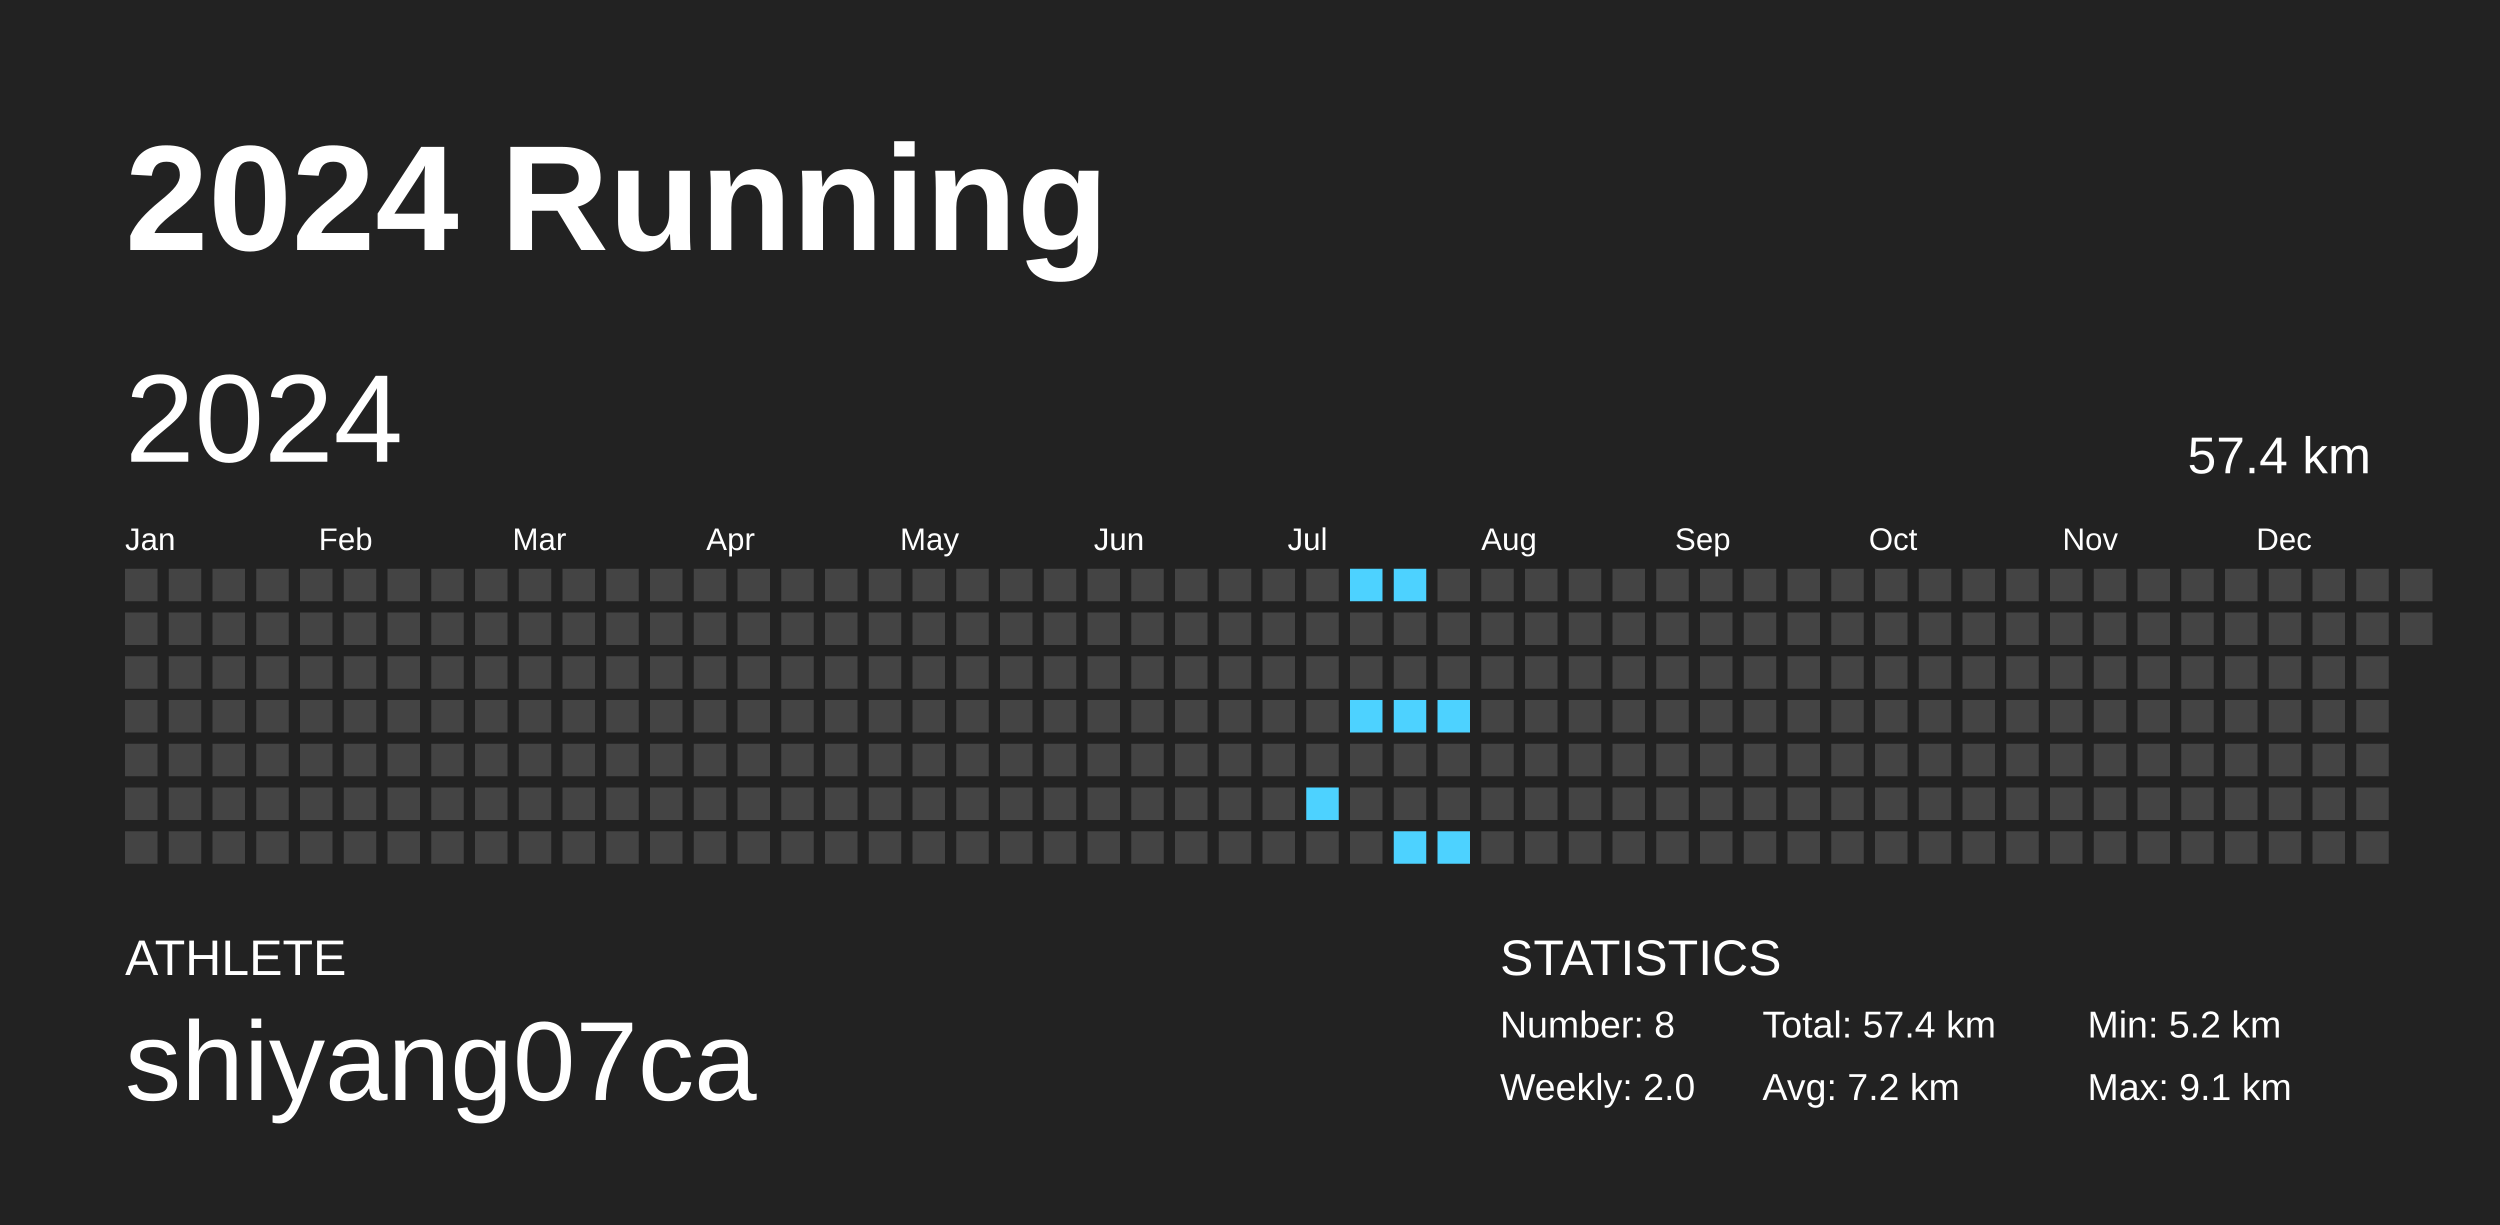
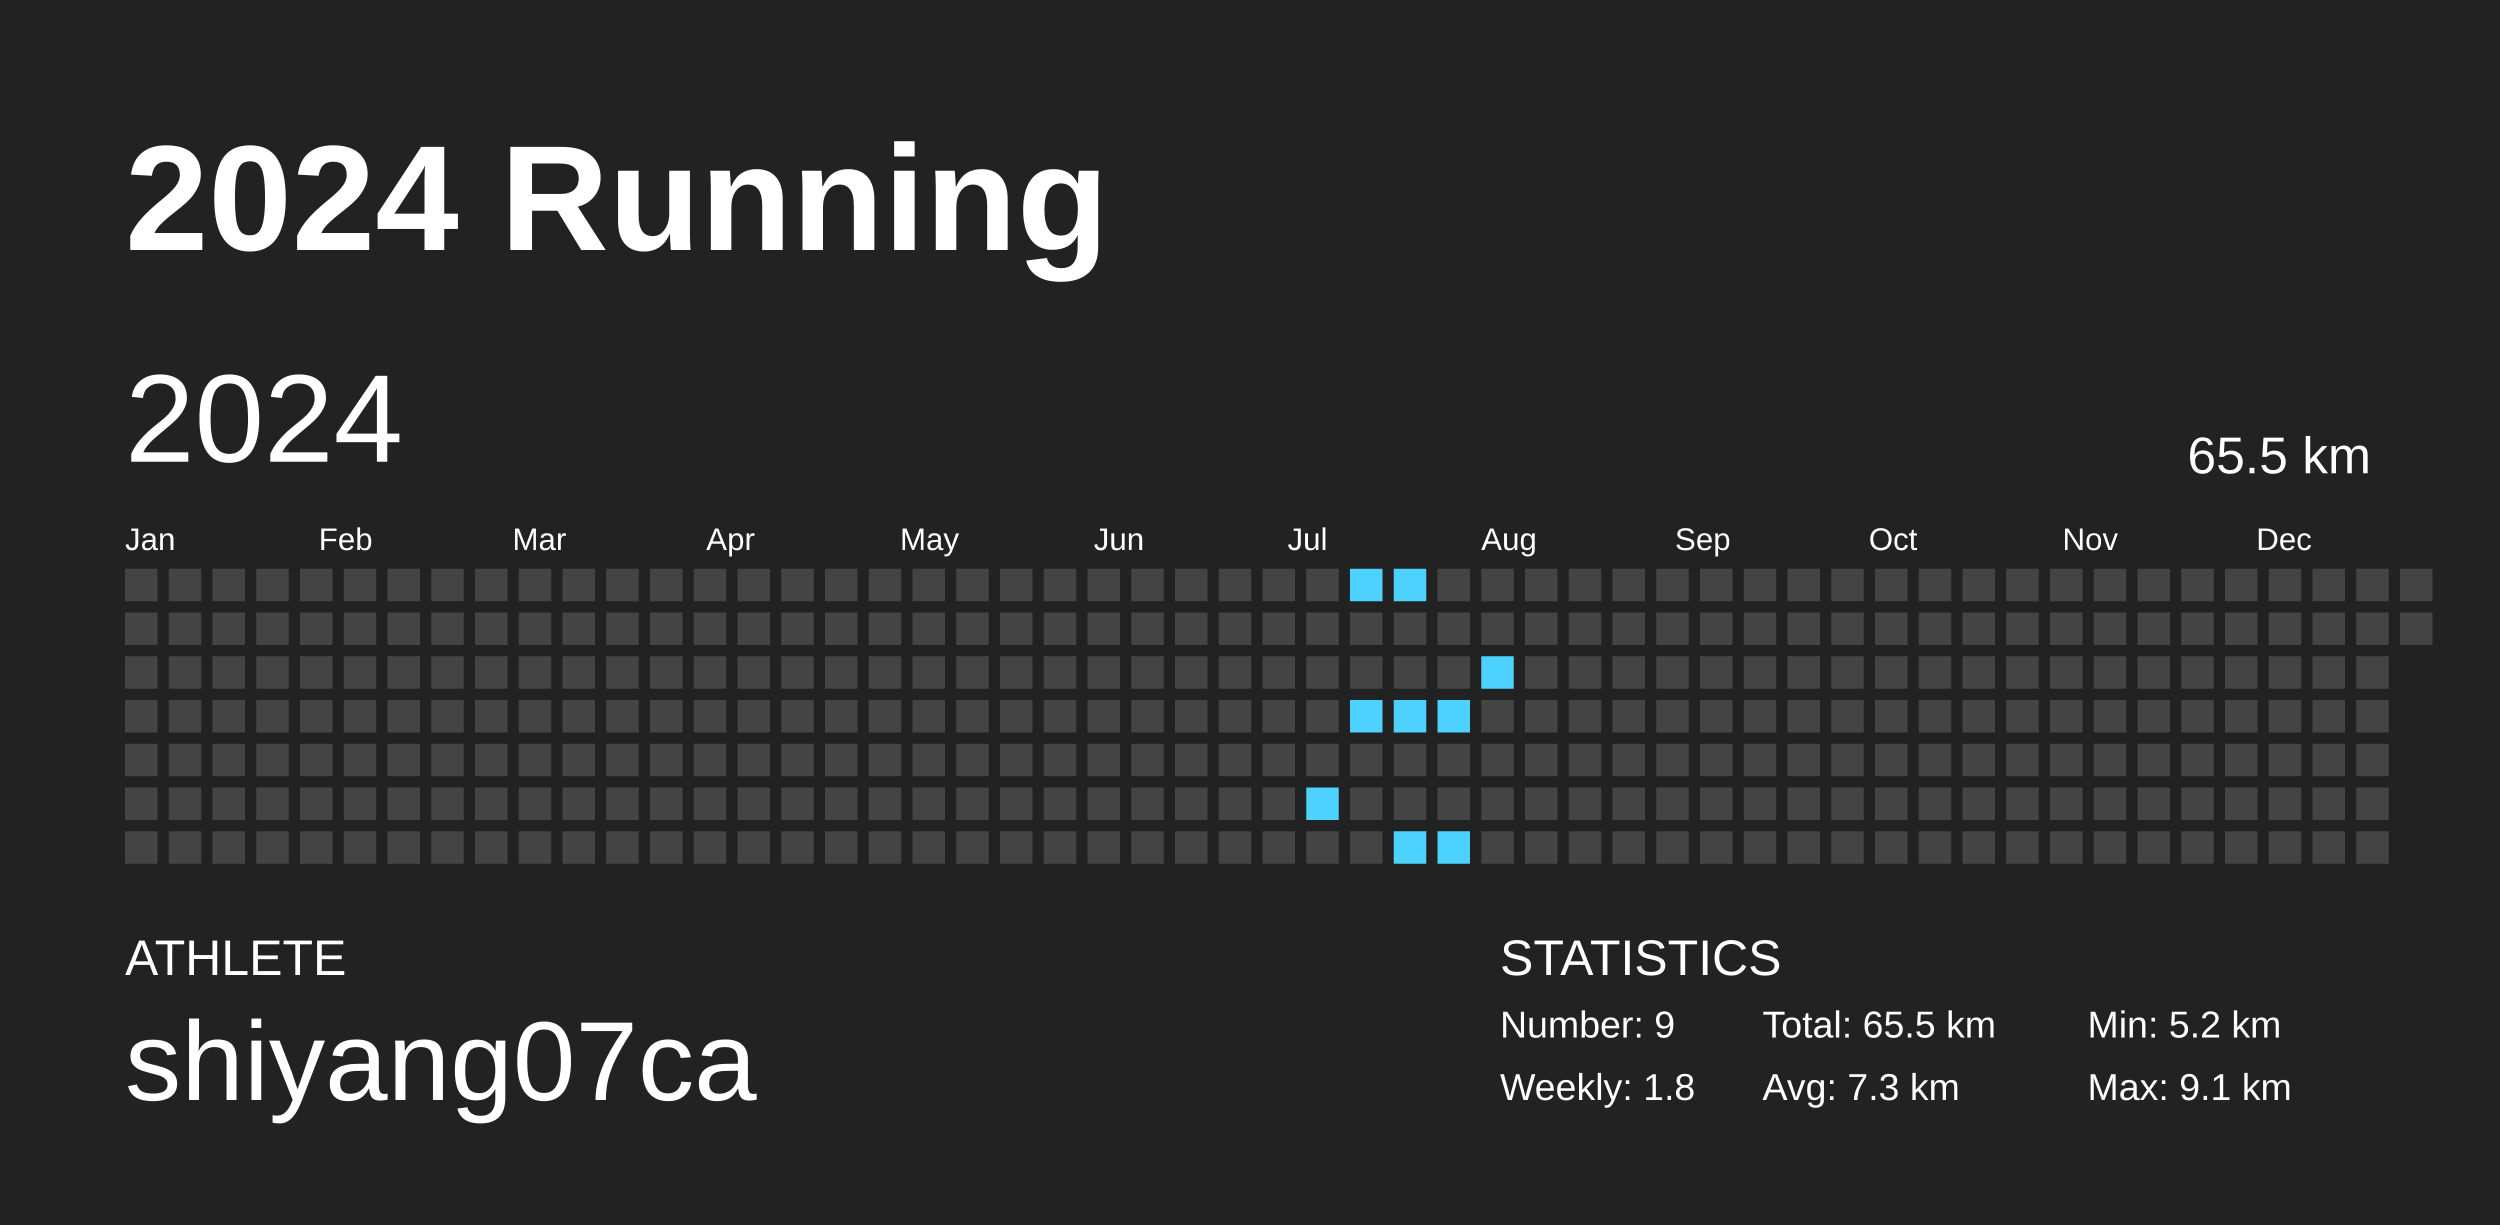
<svg xmlns="http://www.w3.org/2000/svg" baseProfile="full" height="98mm" version="1.1" viewBox="0,0,200,98" width="200mm">
  <defs />
  <rect fill="#222222" height="98" width="200" x="0" y="0" />
  <text fill="#FFFFFF" style="font-size:12px; font-family:Arial; font-weight:bold;" x="10" y="20">2024 Running</text>
  <text fill="#FFFFFF" style="font-size:4px; font-family:Arial" x="10" y="78">ATHLETE</text>
  <text fill="#FFFFFF" style="font-size:9px; font-family:Arial" x="10" y="88">shiyang07ca</text>
  <text fill="#FFFFFF" style="font-size:4px; font-family:Arial" x="120" y="78">STATISTICS</text>
-   <text fill="#FFFFFF" style="font-size:3px; font-family:Arial" x="120" y="83">Number: 8</text>
-   <text fill="#FFFFFF" style="font-size:3px; font-family:Arial" x="120" y="88">Weekly: 2.0</text>
-   <text fill="#FFFFFF" style="font-size:3px; font-family:Arial" x="141" y="83">Total: 57.4 km</text>
-   <text fill="#FFFFFF" style="font-size:3px; font-family:Arial" x="141" y="88">Avg: 7.2 km</text>
+   <text fill="#FFFFFF" style="font-size:3px; font-family:Arial" x="120" y="83">Number: 9</text>
+   <text fill="#FFFFFF" style="font-size:3px; font-family:Arial" x="120" y="88">Weekly: 1.8</text>
+   <text fill="#FFFFFF" style="font-size:3px; font-family:Arial" x="141" y="83">Total: 65.5 km</text>
+   <text fill="#FFFFFF" style="font-size:3px; font-family:Arial" x="141" y="88">Avg: 7.3 km</text>
  <text fill="#FFFFFF" style="font-size:3px; font-family:Arial" x="167" y="83">Min: 5.2 km</text>
  <text fill="#FFFFFF" style="font-size:3px; font-family:Arial" x="167" y="88">Max: 9.1 km</text>
  <text dominant-baseline="hanging" fill="#FFFFFF" style="font-size:10.0px; font-family:Arial;" x="10" y="30">2024</text>
-   <text dominant-baseline="hanging" fill="#FFFFFF" style="font-size:4.125px; font-family:Arial;" x="175" y="35">57.4 km</text>
+   <text dominant-baseline="hanging" fill="#FFFFFF" style="font-size:4.125px; font-family:Arial;" x="175" y="35">65.5 km</text>
  <text fill="#FFFFFF" style="font-size:2.5px; font-family:Arial" x="10.0" y="44">Jan</text>
  <text fill="#FFFFFF" style="font-size:2.5px; font-family:Arial" x="25.5" y="44">Feb</text>
  <text fill="#FFFFFF" style="font-size:2.5px; font-family:Arial" x="41.0" y="44">Mar</text>
  <text fill="#FFFFFF" style="font-size:2.5px; font-family:Arial" x="56.5" y="44">Apr</text>
  <text fill="#FFFFFF" style="font-size:2.5px; font-family:Arial" x="72.0" y="44">May</text>
  <text fill="#FFFFFF" style="font-size:2.5px; font-family:Arial" x="87.5" y="44">Jun</text>
  <text fill="#FFFFFF" style="font-size:2.5px; font-family:Arial" x="103.0" y="44">Jul</text>
  <text fill="#FFFFFF" style="font-size:2.5px; font-family:Arial" x="118.5" y="44">Aug</text>
  <text fill="#FFFFFF" style="font-size:2.5px; font-family:Arial" x="134.0" y="44">Sep</text>
  <text fill="#FFFFFF" style="font-size:2.5px; font-family:Arial" x="149.5" y="44">Oct</text>
  <text fill="#FFFFFF" style="font-size:2.5px; font-family:Arial" x="165.0" y="44">Nov</text>
  <text fill="#FFFFFF" style="font-size:2.5px; font-family:Arial" x="180.5" y="44">Dec</text>
  <rect fill="#444444" height="2.6" width="2.6" x="10.0" y="45.5" />
  <rect fill="#444444" height="2.6" width="2.6" x="10.0" y="49.0" />
  <rect fill="#444444" height="2.6" width="2.6" x="10.0" y="52.5" />
  <rect fill="#444444" height="2.6" width="2.6" x="10.0" y="56.0" />
  <rect fill="#444444" height="2.6" width="2.6" x="10.0" y="59.5" />
  <rect fill="#444444" height="2.6" width="2.6" x="10.0" y="63.0" />
  <rect fill="#444444" height="2.6" width="2.6" x="10.0" y="66.5" />
  <rect fill="#444444" height="2.6" width="2.6" x="13.5" y="45.5" />
  <rect fill="#444444" height="2.6" width="2.6" x="13.5" y="49.0" />
  <rect fill="#444444" height="2.6" width="2.6" x="13.5" y="52.5" />
  <rect fill="#444444" height="2.6" width="2.6" x="13.5" y="56.0" />
  <rect fill="#444444" height="2.6" width="2.6" x="13.5" y="59.5" />
  <rect fill="#444444" height="2.6" width="2.6" x="13.5" y="63.0" />
  <rect fill="#444444" height="2.6" width="2.6" x="13.5" y="66.5" />
  <rect fill="#444444" height="2.6" width="2.6" x="17.0" y="45.5" />
  <rect fill="#444444" height="2.6" width="2.6" x="17.0" y="49.0" />
  <rect fill="#444444" height="2.6" width="2.6" x="17.0" y="52.5" />
  <rect fill="#444444" height="2.6" width="2.6" x="17.0" y="56.0" />
  <rect fill="#444444" height="2.6" width="2.6" x="17.0" y="59.5" />
  <rect fill="#444444" height="2.6" width="2.6" x="17.0" y="63.0" />
  <rect fill="#444444" height="2.6" width="2.6" x="17.0" y="66.5" />
  <rect fill="#444444" height="2.6" width="2.6" x="20.5" y="45.5" />
  <rect fill="#444444" height="2.6" width="2.6" x="20.5" y="49.0" />
  <rect fill="#444444" height="2.6" width="2.6" x="20.5" y="52.5" />
  <rect fill="#444444" height="2.6" width="2.6" x="20.5" y="56.0" />
  <rect fill="#444444" height="2.6" width="2.6" x="20.5" y="59.5" />
  <rect fill="#444444" height="2.6" width="2.6" x="20.5" y="63.0" />
  <rect fill="#444444" height="2.6" width="2.6" x="20.5" y="66.5" />
  <rect fill="#444444" height="2.6" width="2.6" x="24.0" y="45.5" />
  <rect fill="#444444" height="2.6" width="2.6" x="24.0" y="49.0" />
  <rect fill="#444444" height="2.6" width="2.6" x="24.0" y="52.5" />
  <rect fill="#444444" height="2.6" width="2.6" x="24.0" y="56.0" />
  <rect fill="#444444" height="2.6" width="2.6" x="24.0" y="59.5" />
  <rect fill="#444444" height="2.6" width="2.6" x="24.0" y="63.0" />
  <rect fill="#444444" height="2.6" width="2.6" x="24.0" y="66.5" />
  <rect fill="#444444" height="2.6" width="2.6" x="27.5" y="45.5" />
  <rect fill="#444444" height="2.6" width="2.6" x="27.5" y="49.0" />
  <rect fill="#444444" height="2.6" width="2.6" x="27.5" y="52.5" />
  <rect fill="#444444" height="2.6" width="2.6" x="27.5" y="56.0" />
  <rect fill="#444444" height="2.6" width="2.6" x="27.5" y="59.5" />
  <rect fill="#444444" height="2.6" width="2.6" x="27.5" y="63.0" />
  <rect fill="#444444" height="2.6" width="2.6" x="27.5" y="66.5" />
  <rect fill="#444444" height="2.6" width="2.6" x="31.0" y="45.5" />
  <rect fill="#444444" height="2.6" width="2.6" x="31.0" y="49.0" />
  <rect fill="#444444" height="2.6" width="2.6" x="31.0" y="52.5" />
  <rect fill="#444444" height="2.6" width="2.6" x="31.0" y="56.0" />
  <rect fill="#444444" height="2.6" width="2.6" x="31.0" y="59.5" />
  <rect fill="#444444" height="2.6" width="2.6" x="31.0" y="63.0" />
  <rect fill="#444444" height="2.6" width="2.6" x="31.0" y="66.5" />
  <rect fill="#444444" height="2.6" width="2.6" x="34.5" y="45.5" />
  <rect fill="#444444" height="2.6" width="2.6" x="34.5" y="49.0" />
  <rect fill="#444444" height="2.6" width="2.6" x="34.5" y="52.5" />
  <rect fill="#444444" height="2.6" width="2.6" x="34.5" y="56.0" />
  <rect fill="#444444" height="2.6" width="2.6" x="34.5" y="59.5" />
  <rect fill="#444444" height="2.6" width="2.6" x="34.5" y="63.0" />
  <rect fill="#444444" height="2.6" width="2.6" x="34.5" y="66.5" />
  <rect fill="#444444" height="2.6" width="2.6" x="38.0" y="45.5" />
  <rect fill="#444444" height="2.6" width="2.6" x="38.0" y="49.0" />
  <rect fill="#444444" height="2.6" width="2.6" x="38.0" y="52.5" />
  <rect fill="#444444" height="2.6" width="2.6" x="38.0" y="56.0" />
  <rect fill="#444444" height="2.6" width="2.6" x="38.0" y="59.5" />
  <rect fill="#444444" height="2.6" width="2.6" x="38.0" y="63.0" />
  <rect fill="#444444" height="2.6" width="2.6" x="38.0" y="66.5" />
  <rect fill="#444444" height="2.6" width="2.6" x="41.5" y="45.5" />
  <rect fill="#444444" height="2.6" width="2.6" x="41.5" y="49.0" />
  <rect fill="#444444" height="2.6" width="2.6" x="41.5" y="52.5" />
  <rect fill="#444444" height="2.6" width="2.6" x="41.5" y="56.0" />
  <rect fill="#444444" height="2.6" width="2.6" x="41.5" y="59.5" />
  <rect fill="#444444" height="2.6" width="2.6" x="41.5" y="63.0" />
  <rect fill="#444444" height="2.6" width="2.6" x="41.5" y="66.5" />
  <rect fill="#444444" height="2.6" width="2.6" x="45.0" y="45.5" />
  <rect fill="#444444" height="2.6" width="2.6" x="45.0" y="49.0" />
  <rect fill="#444444" height="2.6" width="2.6" x="45.0" y="52.5" />
  <rect fill="#444444" height="2.6" width="2.6" x="45.0" y="56.0" />
  <rect fill="#444444" height="2.6" width="2.6" x="45.0" y="59.5" />
  <rect fill="#444444" height="2.6" width="2.6" x="45.0" y="63.0" />
  <rect fill="#444444" height="2.6" width="2.6" x="45.0" y="66.5" />
  <rect fill="#444444" height="2.6" width="2.6" x="48.5" y="45.5" />
  <rect fill="#444444" height="2.6" width="2.6" x="48.5" y="49.0" />
  <rect fill="#444444" height="2.6" width="2.6" x="48.5" y="52.5" />
  <rect fill="#444444" height="2.6" width="2.6" x="48.5" y="56.0" />
  <rect fill="#444444" height="2.6" width="2.6" x="48.5" y="59.5" />
  <rect fill="#444444" height="2.6" width="2.6" x="48.5" y="63.0" />
  <rect fill="#444444" height="2.6" width="2.6" x="48.5" y="66.5" />
  <rect fill="#444444" height="2.6" width="2.6" x="52.0" y="45.5" />
  <rect fill="#444444" height="2.6" width="2.6" x="52.0" y="49.0" />
  <rect fill="#444444" height="2.6" width="2.6" x="52.0" y="52.5" />
  <rect fill="#444444" height="2.6" width="2.6" x="52.0" y="56.0" />
  <rect fill="#444444" height="2.6" width="2.6" x="52.0" y="59.5" />
  <rect fill="#444444" height="2.6" width="2.6" x="52.0" y="63.0" />
  <rect fill="#444444" height="2.6" width="2.6" x="52.0" y="66.5" />
  <rect fill="#444444" height="2.6" width="2.6" x="55.5" y="45.5" />
  <rect fill="#444444" height="2.6" width="2.6" x="55.5" y="49.0" />
  <rect fill="#444444" height="2.6" width="2.6" x="55.5" y="52.5" />
  <rect fill="#444444" height="2.6" width="2.6" x="55.5" y="56.0" />
  <rect fill="#444444" height="2.6" width="2.6" x="55.5" y="59.5" />
  <rect fill="#444444" height="2.6" width="2.6" x="55.5" y="63.0" />
  <rect fill="#444444" height="2.6" width="2.6" x="55.5" y="66.5" />
  <rect fill="#444444" height="2.6" width="2.6" x="59.0" y="45.5" />
  <rect fill="#444444" height="2.6" width="2.6" x="59.0" y="49.0" />
  <rect fill="#444444" height="2.6" width="2.6" x="59.0" y="52.5" />
  <rect fill="#444444" height="2.6" width="2.6" x="59.0" y="56.0" />
  <rect fill="#444444" height="2.6" width="2.6" x="59.0" y="59.5" />
  <rect fill="#444444" height="2.6" width="2.6" x="59.0" y="63.0" />
  <rect fill="#444444" height="2.6" width="2.6" x="59.0" y="66.5" />
  <rect fill="#444444" height="2.6" width="2.6" x="62.5" y="45.5" />
  <rect fill="#444444" height="2.6" width="2.6" x="62.5" y="49.0" />
  <rect fill="#444444" height="2.6" width="2.6" x="62.5" y="52.5" />
  <rect fill="#444444" height="2.6" width="2.6" x="62.5" y="56.0" />
  <rect fill="#444444" height="2.6" width="2.6" x="62.5" y="59.5" />
  <rect fill="#444444" height="2.6" width="2.6" x="62.5" y="63.0" />
  <rect fill="#444444" height="2.6" width="2.6" x="62.5" y="66.5" />
  <rect fill="#444444" height="2.6" width="2.6" x="66.0" y="45.5" />
  <rect fill="#444444" height="2.6" width="2.6" x="66.0" y="49.0" />
  <rect fill="#444444" height="2.6" width="2.6" x="66.0" y="52.5" />
  <rect fill="#444444" height="2.6" width="2.6" x="66.0" y="56.0" />
  <rect fill="#444444" height="2.6" width="2.6" x="66.0" y="59.5" />
  <rect fill="#444444" height="2.6" width="2.6" x="66.0" y="63.0" />
  <rect fill="#444444" height="2.6" width="2.6" x="66.0" y="66.5" />
  <rect fill="#444444" height="2.6" width="2.6" x="69.5" y="45.5" />
  <rect fill="#444444" height="2.6" width="2.6" x="69.5" y="49.0" />
  <rect fill="#444444" height="2.6" width="2.6" x="69.5" y="52.5" />
  <rect fill="#444444" height="2.6" width="2.6" x="69.5" y="56.0" />
  <rect fill="#444444" height="2.6" width="2.6" x="69.5" y="59.5" />
  <rect fill="#444444" height="2.6" width="2.6" x="69.5" y="63.0" />
  <rect fill="#444444" height="2.6" width="2.6" x="69.5" y="66.5" />
  <rect fill="#444444" height="2.6" width="2.6" x="73.0" y="45.5" />
  <rect fill="#444444" height="2.6" width="2.6" x="73.0" y="49.0" />
  <rect fill="#444444" height="2.6" width="2.6" x="73.0" y="52.5" />
  <rect fill="#444444" height="2.6" width="2.6" x="73.0" y="56.0" />
  <rect fill="#444444" height="2.6" width="2.6" x="73.0" y="59.5" />
  <rect fill="#444444" height="2.6" width="2.6" x="73.0" y="63.0" />
  <rect fill="#444444" height="2.6" width="2.6" x="73.0" y="66.5" />
  <rect fill="#444444" height="2.6" width="2.6" x="76.5" y="45.5" />
  <rect fill="#444444" height="2.6" width="2.6" x="76.5" y="49.0" />
  <rect fill="#444444" height="2.6" width="2.6" x="76.5" y="52.5" />
  <rect fill="#444444" height="2.6" width="2.6" x="76.5" y="56.0" />
  <rect fill="#444444" height="2.6" width="2.6" x="76.5" y="59.5" />
  <rect fill="#444444" height="2.6" width="2.6" x="76.5" y="63.0" />
  <rect fill="#444444" height="2.6" width="2.6" x="76.5" y="66.5" />
  <rect fill="#444444" height="2.6" width="2.6" x="80.0" y="45.5" />
  <rect fill="#444444" height="2.6" width="2.6" x="80.0" y="49.0" />
  <rect fill="#444444" height="2.6" width="2.6" x="80.0" y="52.5" />
  <rect fill="#444444" height="2.6" width="2.6" x="80.0" y="56.0" />
  <rect fill="#444444" height="2.6" width="2.6" x="80.0" y="59.5" />
  <rect fill="#444444" height="2.6" width="2.6" x="80.0" y="63.0" />
  <rect fill="#444444" height="2.6" width="2.6" x="80.0" y="66.5" />
  <rect fill="#444444" height="2.6" width="2.6" x="83.5" y="45.5" />
  <rect fill="#444444" height="2.6" width="2.6" x="83.5" y="49.0" />
  <rect fill="#444444" height="2.6" width="2.6" x="83.5" y="52.5" />
  <rect fill="#444444" height="2.6" width="2.6" x="83.5" y="56.0" />
  <rect fill="#444444" height="2.6" width="2.6" x="83.5" y="59.5" />
  <rect fill="#444444" height="2.6" width="2.6" x="83.5" y="63.0" />
  <rect fill="#444444" height="2.6" width="2.6" x="83.5" y="66.5" />
  <rect fill="#444444" height="2.6" width="2.6" x="87.0" y="45.5" />
  <rect fill="#444444" height="2.6" width="2.6" x="87.0" y="49.0" />
  <rect fill="#444444" height="2.6" width="2.6" x="87.0" y="52.5" />
  <rect fill="#444444" height="2.6" width="2.6" x="87.0" y="56.0" />
  <rect fill="#444444" height="2.6" width="2.6" x="87.0" y="59.5" />
  <rect fill="#444444" height="2.6" width="2.6" x="87.0" y="63.0" />
  <rect fill="#444444" height="2.6" width="2.6" x="87.0" y="66.5" />
  <rect fill="#444444" height="2.6" width="2.6" x="90.5" y="45.5" />
  <rect fill="#444444" height="2.6" width="2.6" x="90.5" y="49.0" />
  <rect fill="#444444" height="2.6" width="2.6" x="90.5" y="52.5" />
  <rect fill="#444444" height="2.6" width="2.6" x="90.5" y="56.0" />
  <rect fill="#444444" height="2.6" width="2.6" x="90.5" y="59.5" />
  <rect fill="#444444" height="2.6" width="2.6" x="90.5" y="63.0" />
  <rect fill="#444444" height="2.6" width="2.6" x="90.5" y="66.5" />
  <rect fill="#444444" height="2.6" width="2.6" x="94.0" y="45.5" />
  <rect fill="#444444" height="2.6" width="2.6" x="94.0" y="49.0" />
  <rect fill="#444444" height="2.6" width="2.6" x="94.0" y="52.5" />
  <rect fill="#444444" height="2.6" width="2.6" x="94.0" y="56.0" />
  <rect fill="#444444" height="2.6" width="2.6" x="94.0" y="59.5" />
  <rect fill="#444444" height="2.6" width="2.6" x="94.0" y="63.0" />
  <rect fill="#444444" height="2.6" width="2.6" x="94.0" y="66.5" />
  <rect fill="#444444" height="2.6" width="2.6" x="97.5" y="45.5" />
  <rect fill="#444444" height="2.6" width="2.6" x="97.5" y="49.0" />
  <rect fill="#444444" height="2.6" width="2.6" x="97.5" y="52.5" />
  <rect fill="#444444" height="2.6" width="2.6" x="97.5" y="56.0" />
  <rect fill="#444444" height="2.6" width="2.6" x="97.5" y="59.5" />
  <rect fill="#444444" height="2.6" width="2.6" x="97.5" y="63.0" />
  <rect fill="#444444" height="2.6" width="2.6" x="97.5" y="66.5" />
  <rect fill="#444444" height="2.6" width="2.6" x="101.0" y="45.5" />
  <rect fill="#444444" height="2.6" width="2.6" x="101.0" y="49.0" />
  <rect fill="#444444" height="2.6" width="2.6" x="101.0" y="52.5" />
  <rect fill="#444444" height="2.6" width="2.6" x="101.0" y="56.0" />
  <rect fill="#444444" height="2.6" width="2.6" x="101.0" y="59.5" />
  <rect fill="#444444" height="2.6" width="2.6" x="101.0" y="63.0" />
  <rect fill="#444444" height="2.6" width="2.6" x="101.0" y="66.5" />
  <rect fill="#444444" height="2.6" width="2.6" x="104.5" y="45.5" />
  <rect fill="#444444" height="2.6" width="2.6" x="104.5" y="49.0" />
  <rect fill="#444444" height="2.6" width="2.6" x="104.5" y="52.5" />
  <rect fill="#444444" height="2.6" width="2.6" x="104.5" y="56.0" />
  <rect fill="#444444" height="2.6" width="2.6" x="104.5" y="59.5" />
  <rect fill="#4dd2ff" height="2.6" width="2.6" x="104.5" y="63.0" />
  <rect fill="#444444" height="2.6" width="2.6" x="104.5" y="66.5" />
  <rect fill="#4dd2ff" height="2.6" width="2.6" x="108.0" y="45.5" />
  <rect fill="#444444" height="2.6" width="2.6" x="108.0" y="49.0" />
  <rect fill="#444444" height="2.6" width="2.6" x="108.0" y="52.5" />
  <rect fill="#4dd2ff" height="2.6" width="2.6" x="108.0" y="56.0" />
  <rect fill="#444444" height="2.6" width="2.6" x="108.0" y="59.5" />
  <rect fill="#444444" height="2.6" width="2.6" x="108.0" y="63.0" />
  <rect fill="#444444" height="2.6" width="2.6" x="108.0" y="66.5" />
  <rect fill="#4dd2ff" height="2.6" width="2.6" x="111.5" y="45.5" />
  <rect fill="#444444" height="2.6" width="2.6" x="111.5" y="49.0" />
  <rect fill="#444444" height="2.6" width="2.6" x="111.5" y="52.5" />
  <rect fill="#4dd2ff" height="2.6" width="2.6" x="111.5" y="56.0" />
  <rect fill="#444444" height="2.6" width="2.6" x="111.5" y="59.5" />
  <rect fill="#444444" height="2.6" width="2.6" x="111.5" y="63.0" />
  <rect fill="#4dd2ff" height="2.6" width="2.6" x="111.5" y="66.5" />
  <rect fill="#444444" height="2.6" width="2.6" x="115.0" y="45.5" />
  <rect fill="#444444" height="2.6" width="2.6" x="115.0" y="49.0" />
  <rect fill="#444444" height="2.6" width="2.6" x="115.0" y="52.5" />
  <rect fill="#4dd2ff" height="2.6" width="2.6" x="115.0" y="56.0" />
  <rect fill="#444444" height="2.6" width="2.6" x="115.0" y="59.5" />
  <rect fill="#444444" height="2.6" width="2.6" x="115.0" y="63.0" />
  <rect fill="#4dd2ff" height="2.6" width="2.6" x="115.0" y="66.5" />
  <rect fill="#444444" height="2.6" width="2.6" x="118.5" y="45.5" />
  <rect fill="#444444" height="2.6" width="2.6" x="118.5" y="49.0" />
-   <rect fill="#444444" height="2.6" width="2.6" x="118.5" y="52.5" />
+   <rect fill="#4dd2ff" height="2.6" width="2.6" x="118.5" y="52.5" />
  <rect fill="#444444" height="2.6" width="2.6" x="118.5" y="56.0" />
  <rect fill="#444444" height="2.6" width="2.6" x="118.5" y="59.5" />
  <rect fill="#444444" height="2.6" width="2.6" x="118.5" y="63.0" />
  <rect fill="#444444" height="2.6" width="2.6" x="118.5" y="66.5" />
  <rect fill="#444444" height="2.6" width="2.6" x="122.0" y="45.5" />
  <rect fill="#444444" height="2.6" width="2.6" x="122.0" y="49.0" />
  <rect fill="#444444" height="2.6" width="2.6" x="122.0" y="52.5" />
  <rect fill="#444444" height="2.6" width="2.6" x="122.0" y="56.0" />
  <rect fill="#444444" height="2.6" width="2.6" x="122.0" y="59.5" />
  <rect fill="#444444" height="2.6" width="2.6" x="122.0" y="63.0" />
  <rect fill="#444444" height="2.6" width="2.6" x="122.0" y="66.5" />
  <rect fill="#444444" height="2.6" width="2.6" x="125.5" y="45.5" />
  <rect fill="#444444" height="2.6" width="2.6" x="125.5" y="49.0" />
  <rect fill="#444444" height="2.6" width="2.6" x="125.5" y="52.5" />
  <rect fill="#444444" height="2.6" width="2.6" x="125.5" y="56.0" />
  <rect fill="#444444" height="2.6" width="2.6" x="125.5" y="59.5" />
  <rect fill="#444444" height="2.6" width="2.6" x="125.5" y="63.0" />
  <rect fill="#444444" height="2.6" width="2.6" x="125.5" y="66.5" />
  <rect fill="#444444" height="2.6" width="2.6" x="129.0" y="45.5" />
  <rect fill="#444444" height="2.6" width="2.6" x="129.0" y="49.0" />
  <rect fill="#444444" height="2.6" width="2.6" x="129.0" y="52.5" />
  <rect fill="#444444" height="2.6" width="2.6" x="129.0" y="56.0" />
  <rect fill="#444444" height="2.6" width="2.6" x="129.0" y="59.5" />
  <rect fill="#444444" height="2.6" width="2.6" x="129.0" y="63.0" />
  <rect fill="#444444" height="2.6" width="2.6" x="129.0" y="66.5" />
  <rect fill="#444444" height="2.6" width="2.6" x="132.5" y="45.5" />
  <rect fill="#444444" height="2.6" width="2.6" x="132.5" y="49.0" />
  <rect fill="#444444" height="2.6" width="2.6" x="132.5" y="52.5" />
  <rect fill="#444444" height="2.6" width="2.6" x="132.5" y="56.0" />
  <rect fill="#444444" height="2.6" width="2.6" x="132.5" y="59.5" />
  <rect fill="#444444" height="2.6" width="2.6" x="132.5" y="63.0" />
  <rect fill="#444444" height="2.6" width="2.6" x="132.5" y="66.5" />
  <rect fill="#444444" height="2.6" width="2.6" x="136.0" y="45.5" />
  <rect fill="#444444" height="2.6" width="2.6" x="136.0" y="49.0" />
  <rect fill="#444444" height="2.6" width="2.6" x="136.0" y="52.5" />
  <rect fill="#444444" height="2.6" width="2.6" x="136.0" y="56.0" />
  <rect fill="#444444" height="2.6" width="2.6" x="136.0" y="59.5" />
  <rect fill="#444444" height="2.6" width="2.6" x="136.0" y="63.0" />
  <rect fill="#444444" height="2.6" width="2.6" x="136.0" y="66.5" />
  <rect fill="#444444" height="2.6" width="2.6" x="139.5" y="45.5" />
  <rect fill="#444444" height="2.6" width="2.6" x="139.5" y="49.0" />
  <rect fill="#444444" height="2.6" width="2.6" x="139.5" y="52.5" />
  <rect fill="#444444" height="2.6" width="2.6" x="139.5" y="56.0" />
  <rect fill="#444444" height="2.6" width="2.6" x="139.5" y="59.5" />
  <rect fill="#444444" height="2.6" width="2.6" x="139.5" y="63.0" />
  <rect fill="#444444" height="2.6" width="2.6" x="139.5" y="66.5" />
  <rect fill="#444444" height="2.6" width="2.6" x="143.0" y="45.5" />
  <rect fill="#444444" height="2.6" width="2.6" x="143.0" y="49.0" />
  <rect fill="#444444" height="2.6" width="2.6" x="143.0" y="52.5" />
  <rect fill="#444444" height="2.6" width="2.6" x="143.0" y="56.0" />
  <rect fill="#444444" height="2.6" width="2.6" x="143.0" y="59.5" />
  <rect fill="#444444" height="2.6" width="2.6" x="143.0" y="63.0" />
  <rect fill="#444444" height="2.6" width="2.6" x="143.0" y="66.5" />
  <rect fill="#444444" height="2.6" width="2.6" x="146.5" y="45.5" />
  <rect fill="#444444" height="2.6" width="2.6" x="146.5" y="49.0" />
  <rect fill="#444444" height="2.6" width="2.6" x="146.5" y="52.5" />
  <rect fill="#444444" height="2.6" width="2.6" x="146.5" y="56.0" />
  <rect fill="#444444" height="2.6" width="2.6" x="146.5" y="59.5" />
  <rect fill="#444444" height="2.6" width="2.6" x="146.5" y="63.0" />
  <rect fill="#444444" height="2.6" width="2.6" x="146.5" y="66.5" />
  <rect fill="#444444" height="2.6" width="2.6" x="150.0" y="45.5" />
  <rect fill="#444444" height="2.6" width="2.6" x="150.0" y="49.0" />
  <rect fill="#444444" height="2.6" width="2.6" x="150.0" y="52.5" />
  <rect fill="#444444" height="2.6" width="2.6" x="150.0" y="56.0" />
  <rect fill="#444444" height="2.6" width="2.6" x="150.0" y="59.5" />
  <rect fill="#444444" height="2.6" width="2.6" x="150.0" y="63.0" />
  <rect fill="#444444" height="2.6" width="2.6" x="150.0" y="66.5" />
  <rect fill="#444444" height="2.6" width="2.6" x="153.5" y="45.5" />
  <rect fill="#444444" height="2.6" width="2.6" x="153.5" y="49.0" />
  <rect fill="#444444" height="2.6" width="2.6" x="153.5" y="52.5" />
  <rect fill="#444444" height="2.6" width="2.6" x="153.5" y="56.0" />
  <rect fill="#444444" height="2.6" width="2.6" x="153.5" y="59.5" />
  <rect fill="#444444" height="2.6" width="2.6" x="153.5" y="63.0" />
  <rect fill="#444444" height="2.6" width="2.6" x="153.5" y="66.5" />
  <rect fill="#444444" height="2.6" width="2.6" x="157.0" y="45.5" />
  <rect fill="#444444" height="2.6" width="2.6" x="157.0" y="49.0" />
  <rect fill="#444444" height="2.6" width="2.6" x="157.0" y="52.5" />
  <rect fill="#444444" height="2.6" width="2.6" x="157.0" y="56.0" />
  <rect fill="#444444" height="2.6" width="2.6" x="157.0" y="59.5" />
  <rect fill="#444444" height="2.6" width="2.6" x="157.0" y="63.0" />
  <rect fill="#444444" height="2.6" width="2.6" x="157.0" y="66.5" />
  <rect fill="#444444" height="2.6" width="2.6" x="160.5" y="45.5" />
  <rect fill="#444444" height="2.6" width="2.6" x="160.5" y="49.0" />
  <rect fill="#444444" height="2.6" width="2.6" x="160.5" y="52.5" />
  <rect fill="#444444" height="2.6" width="2.6" x="160.5" y="56.0" />
  <rect fill="#444444" height="2.6" width="2.6" x="160.5" y="59.5" />
  <rect fill="#444444" height="2.6" width="2.6" x="160.5" y="63.0" />
  <rect fill="#444444" height="2.6" width="2.6" x="160.5" y="66.5" />
  <rect fill="#444444" height="2.6" width="2.6" x="164.0" y="45.5" />
  <rect fill="#444444" height="2.6" width="2.6" x="164.0" y="49.0" />
  <rect fill="#444444" height="2.6" width="2.6" x="164.0" y="52.5" />
  <rect fill="#444444" height="2.6" width="2.6" x="164.0" y="56.0" />
  <rect fill="#444444" height="2.6" width="2.6" x="164.0" y="59.5" />
  <rect fill="#444444" height="2.6" width="2.6" x="164.0" y="63.0" />
  <rect fill="#444444" height="2.6" width="2.6" x="164.0" y="66.5" />
  <rect fill="#444444" height="2.6" width="2.6" x="167.5" y="45.5" />
  <rect fill="#444444" height="2.6" width="2.6" x="167.5" y="49.0" />
  <rect fill="#444444" height="2.6" width="2.6" x="167.5" y="52.5" />
  <rect fill="#444444" height="2.6" width="2.6" x="167.5" y="56.0" />
  <rect fill="#444444" height="2.6" width="2.6" x="167.5" y="59.5" />
  <rect fill="#444444" height="2.6" width="2.6" x="167.5" y="63.0" />
  <rect fill="#444444" height="2.6" width="2.6" x="167.5" y="66.5" />
  <rect fill="#444444" height="2.6" width="2.6" x="171.0" y="45.5" />
  <rect fill="#444444" height="2.6" width="2.6" x="171.0" y="49.0" />
  <rect fill="#444444" height="2.6" width="2.6" x="171.0" y="52.5" />
  <rect fill="#444444" height="2.6" width="2.6" x="171.0" y="56.0" />
  <rect fill="#444444" height="2.6" width="2.6" x="171.0" y="59.5" />
  <rect fill="#444444" height="2.6" width="2.6" x="171.0" y="63.0" />
  <rect fill="#444444" height="2.6" width="2.6" x="171.0" y="66.5" />
  <rect fill="#444444" height="2.6" width="2.6" x="174.5" y="45.5" />
  <rect fill="#444444" height="2.6" width="2.6" x="174.5" y="49.0" />
  <rect fill="#444444" height="2.6" width="2.6" x="174.5" y="52.5" />
  <rect fill="#444444" height="2.6" width="2.6" x="174.5" y="56.0" />
  <rect fill="#444444" height="2.6" width="2.6" x="174.5" y="59.5" />
  <rect fill="#444444" height="2.6" width="2.6" x="174.5" y="63.0" />
  <rect fill="#444444" height="2.6" width="2.6" x="174.5" y="66.5" />
  <rect fill="#444444" height="2.6" width="2.6" x="178.0" y="45.5" />
  <rect fill="#444444" height="2.6" width="2.6" x="178.0" y="49.0" />
  <rect fill="#444444" height="2.6" width="2.6" x="178.0" y="52.5" />
  <rect fill="#444444" height="2.6" width="2.6" x="178.0" y="56.0" />
  <rect fill="#444444" height="2.6" width="2.6" x="178.0" y="59.5" />
  <rect fill="#444444" height="2.6" width="2.6" x="178.0" y="63.0" />
  <rect fill="#444444" height="2.6" width="2.6" x="178.0" y="66.5" />
  <rect fill="#444444" height="2.6" width="2.6" x="181.5" y="45.5" />
  <rect fill="#444444" height="2.6" width="2.6" x="181.5" y="49.0" />
  <rect fill="#444444" height="2.6" width="2.6" x="181.5" y="52.5" />
  <rect fill="#444444" height="2.6" width="2.6" x="181.5" y="56.0" />
  <rect fill="#444444" height="2.6" width="2.6" x="181.5" y="59.5" />
  <rect fill="#444444" height="2.6" width="2.6" x="181.5" y="63.0" />
  <rect fill="#444444" height="2.6" width="2.6" x="181.5" y="66.5" />
  <rect fill="#444444" height="2.6" width="2.6" x="185.0" y="45.5" />
  <rect fill="#444444" height="2.6" width="2.6" x="185.0" y="49.0" />
  <rect fill="#444444" height="2.6" width="2.6" x="185.0" y="52.5" />
  <rect fill="#444444" height="2.6" width="2.6" x="185.0" y="56.0" />
  <rect fill="#444444" height="2.6" width="2.6" x="185.0" y="59.5" />
  <rect fill="#444444" height="2.6" width="2.6" x="185.0" y="63.0" />
  <rect fill="#444444" height="2.6" width="2.6" x="185.0" y="66.5" />
  <rect fill="#444444" height="2.6" width="2.6" x="188.5" y="45.5" />
  <rect fill="#444444" height="2.6" width="2.6" x="188.5" y="49.0" />
  <rect fill="#444444" height="2.6" width="2.6" x="188.5" y="52.5" />
  <rect fill="#444444" height="2.6" width="2.6" x="188.5" y="56.0" />
  <rect fill="#444444" height="2.6" width="2.6" x="188.5" y="59.5" />
  <rect fill="#444444" height="2.6" width="2.6" x="188.5" y="63.0" />
  <rect fill="#444444" height="2.6" width="2.6" x="188.5" y="66.5" />
  <rect fill="#444444" height="2.6" width="2.6" x="192.0" y="45.5" />
  <rect fill="#444444" height="2.6" width="2.6" x="192.0" y="49.0" />
</svg>
